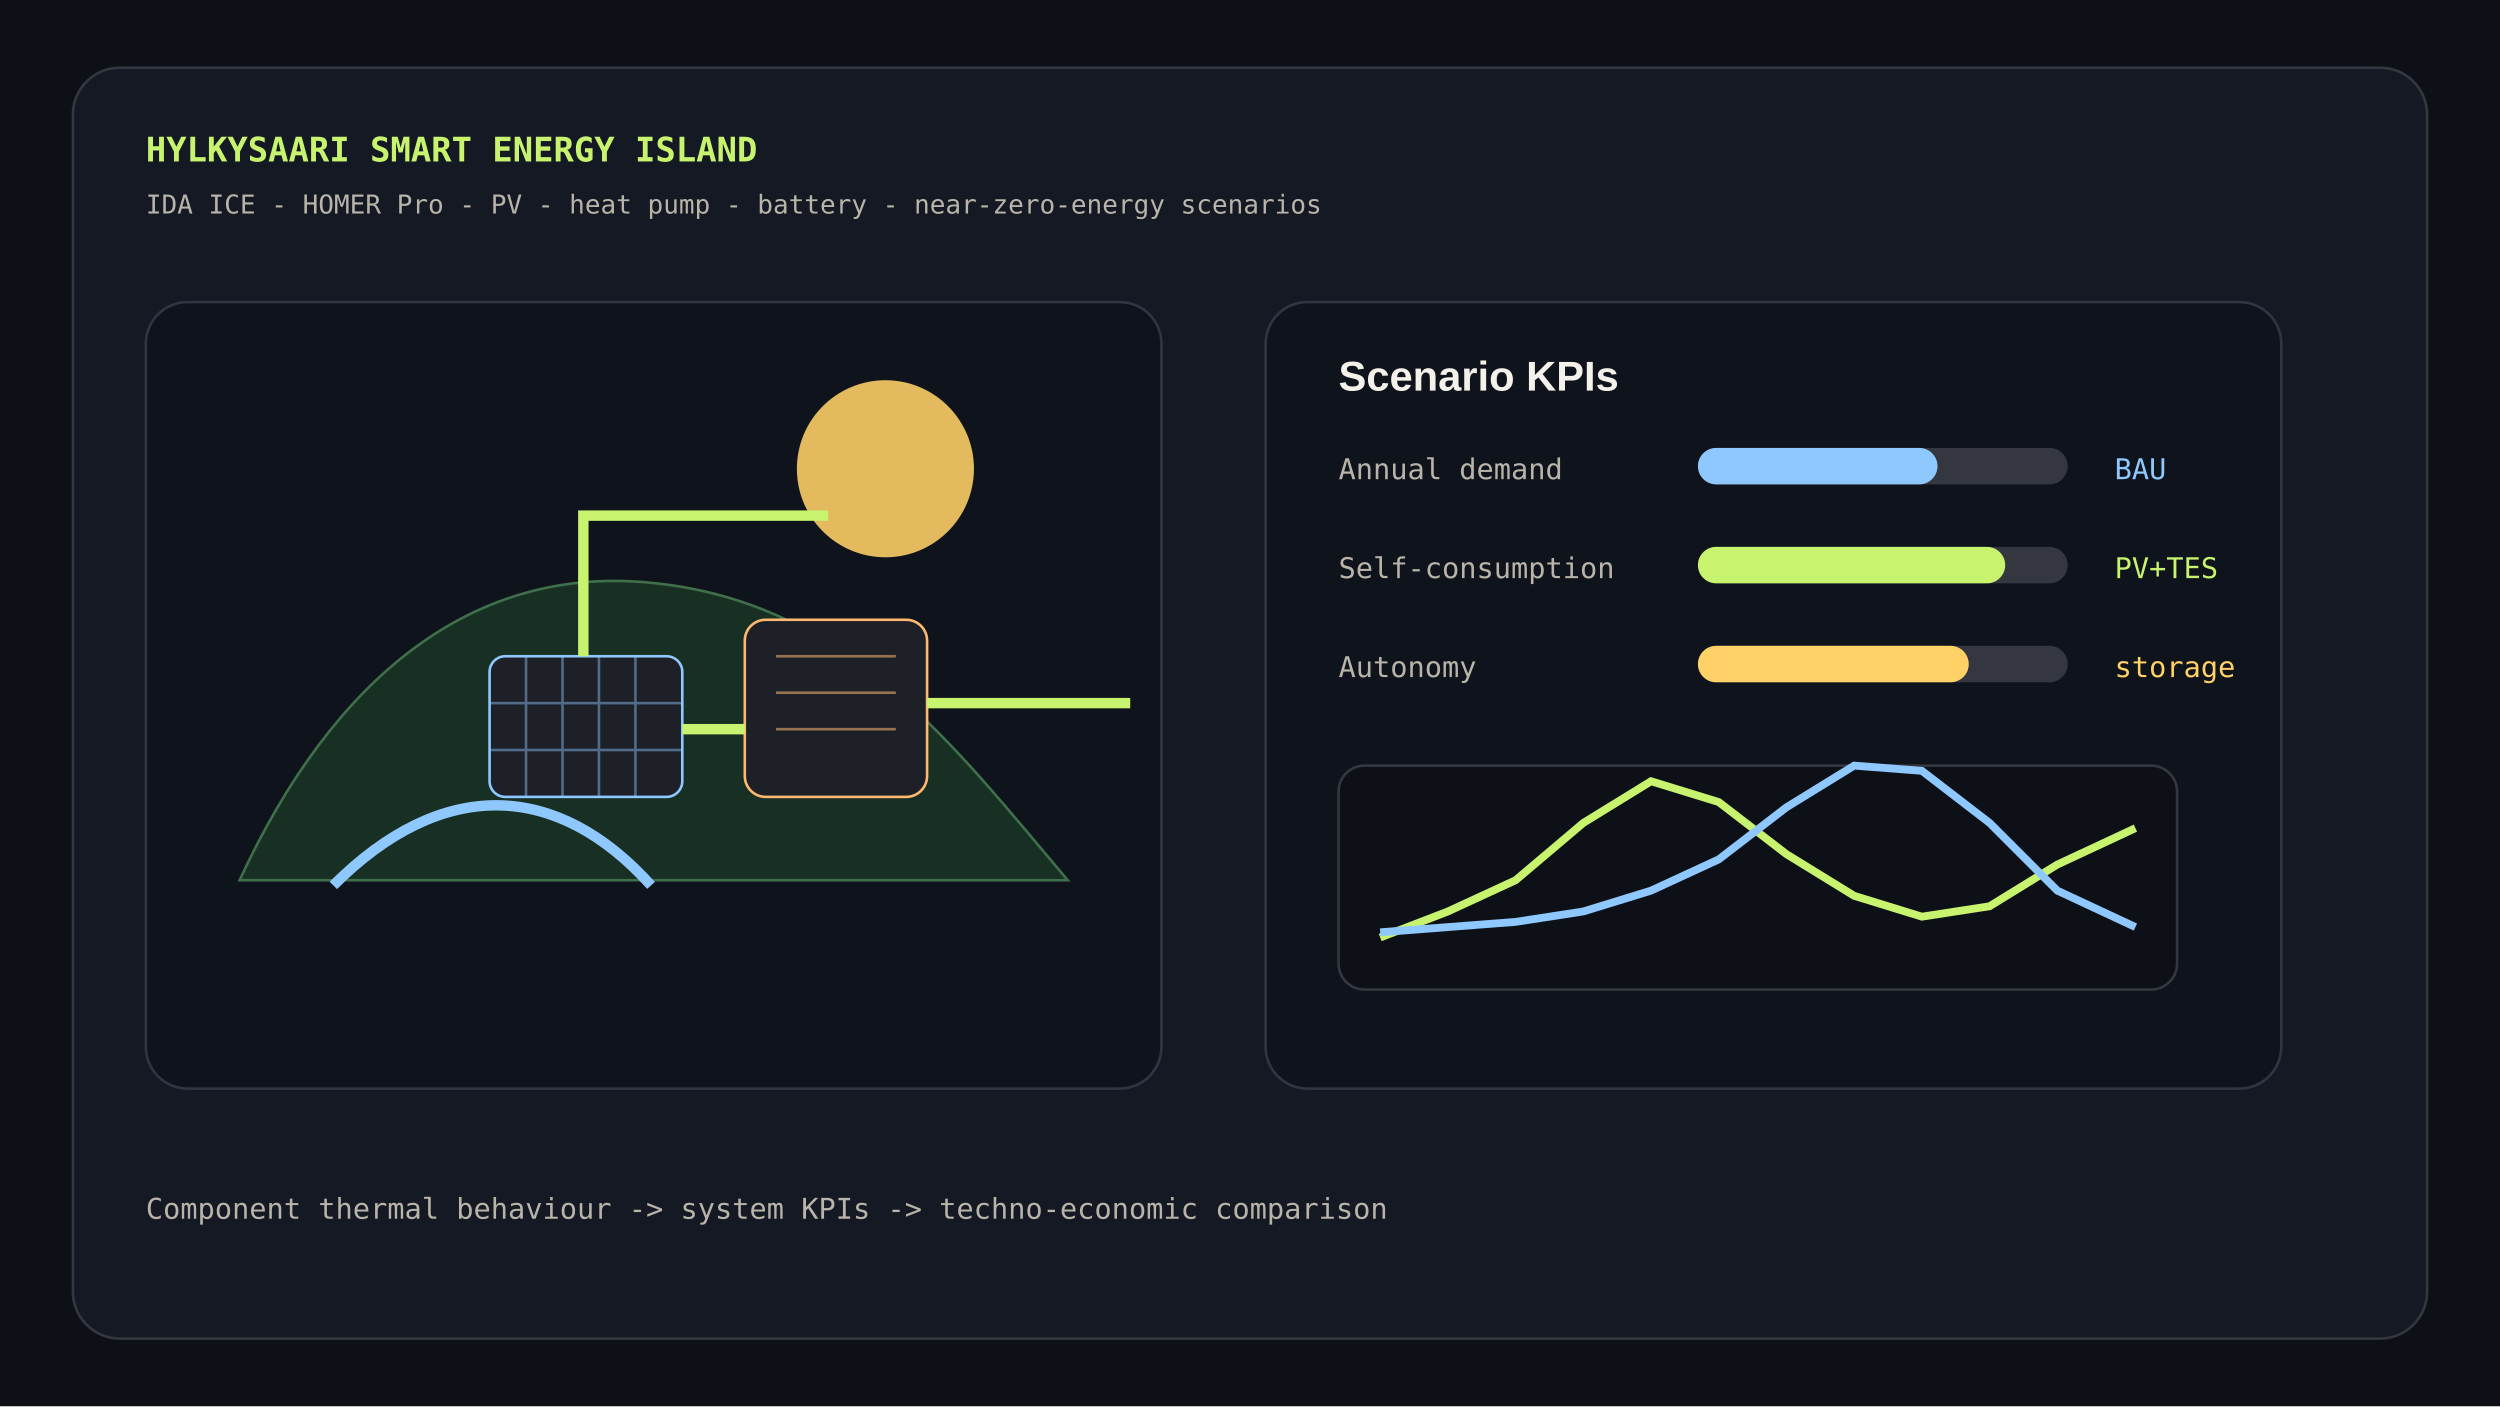
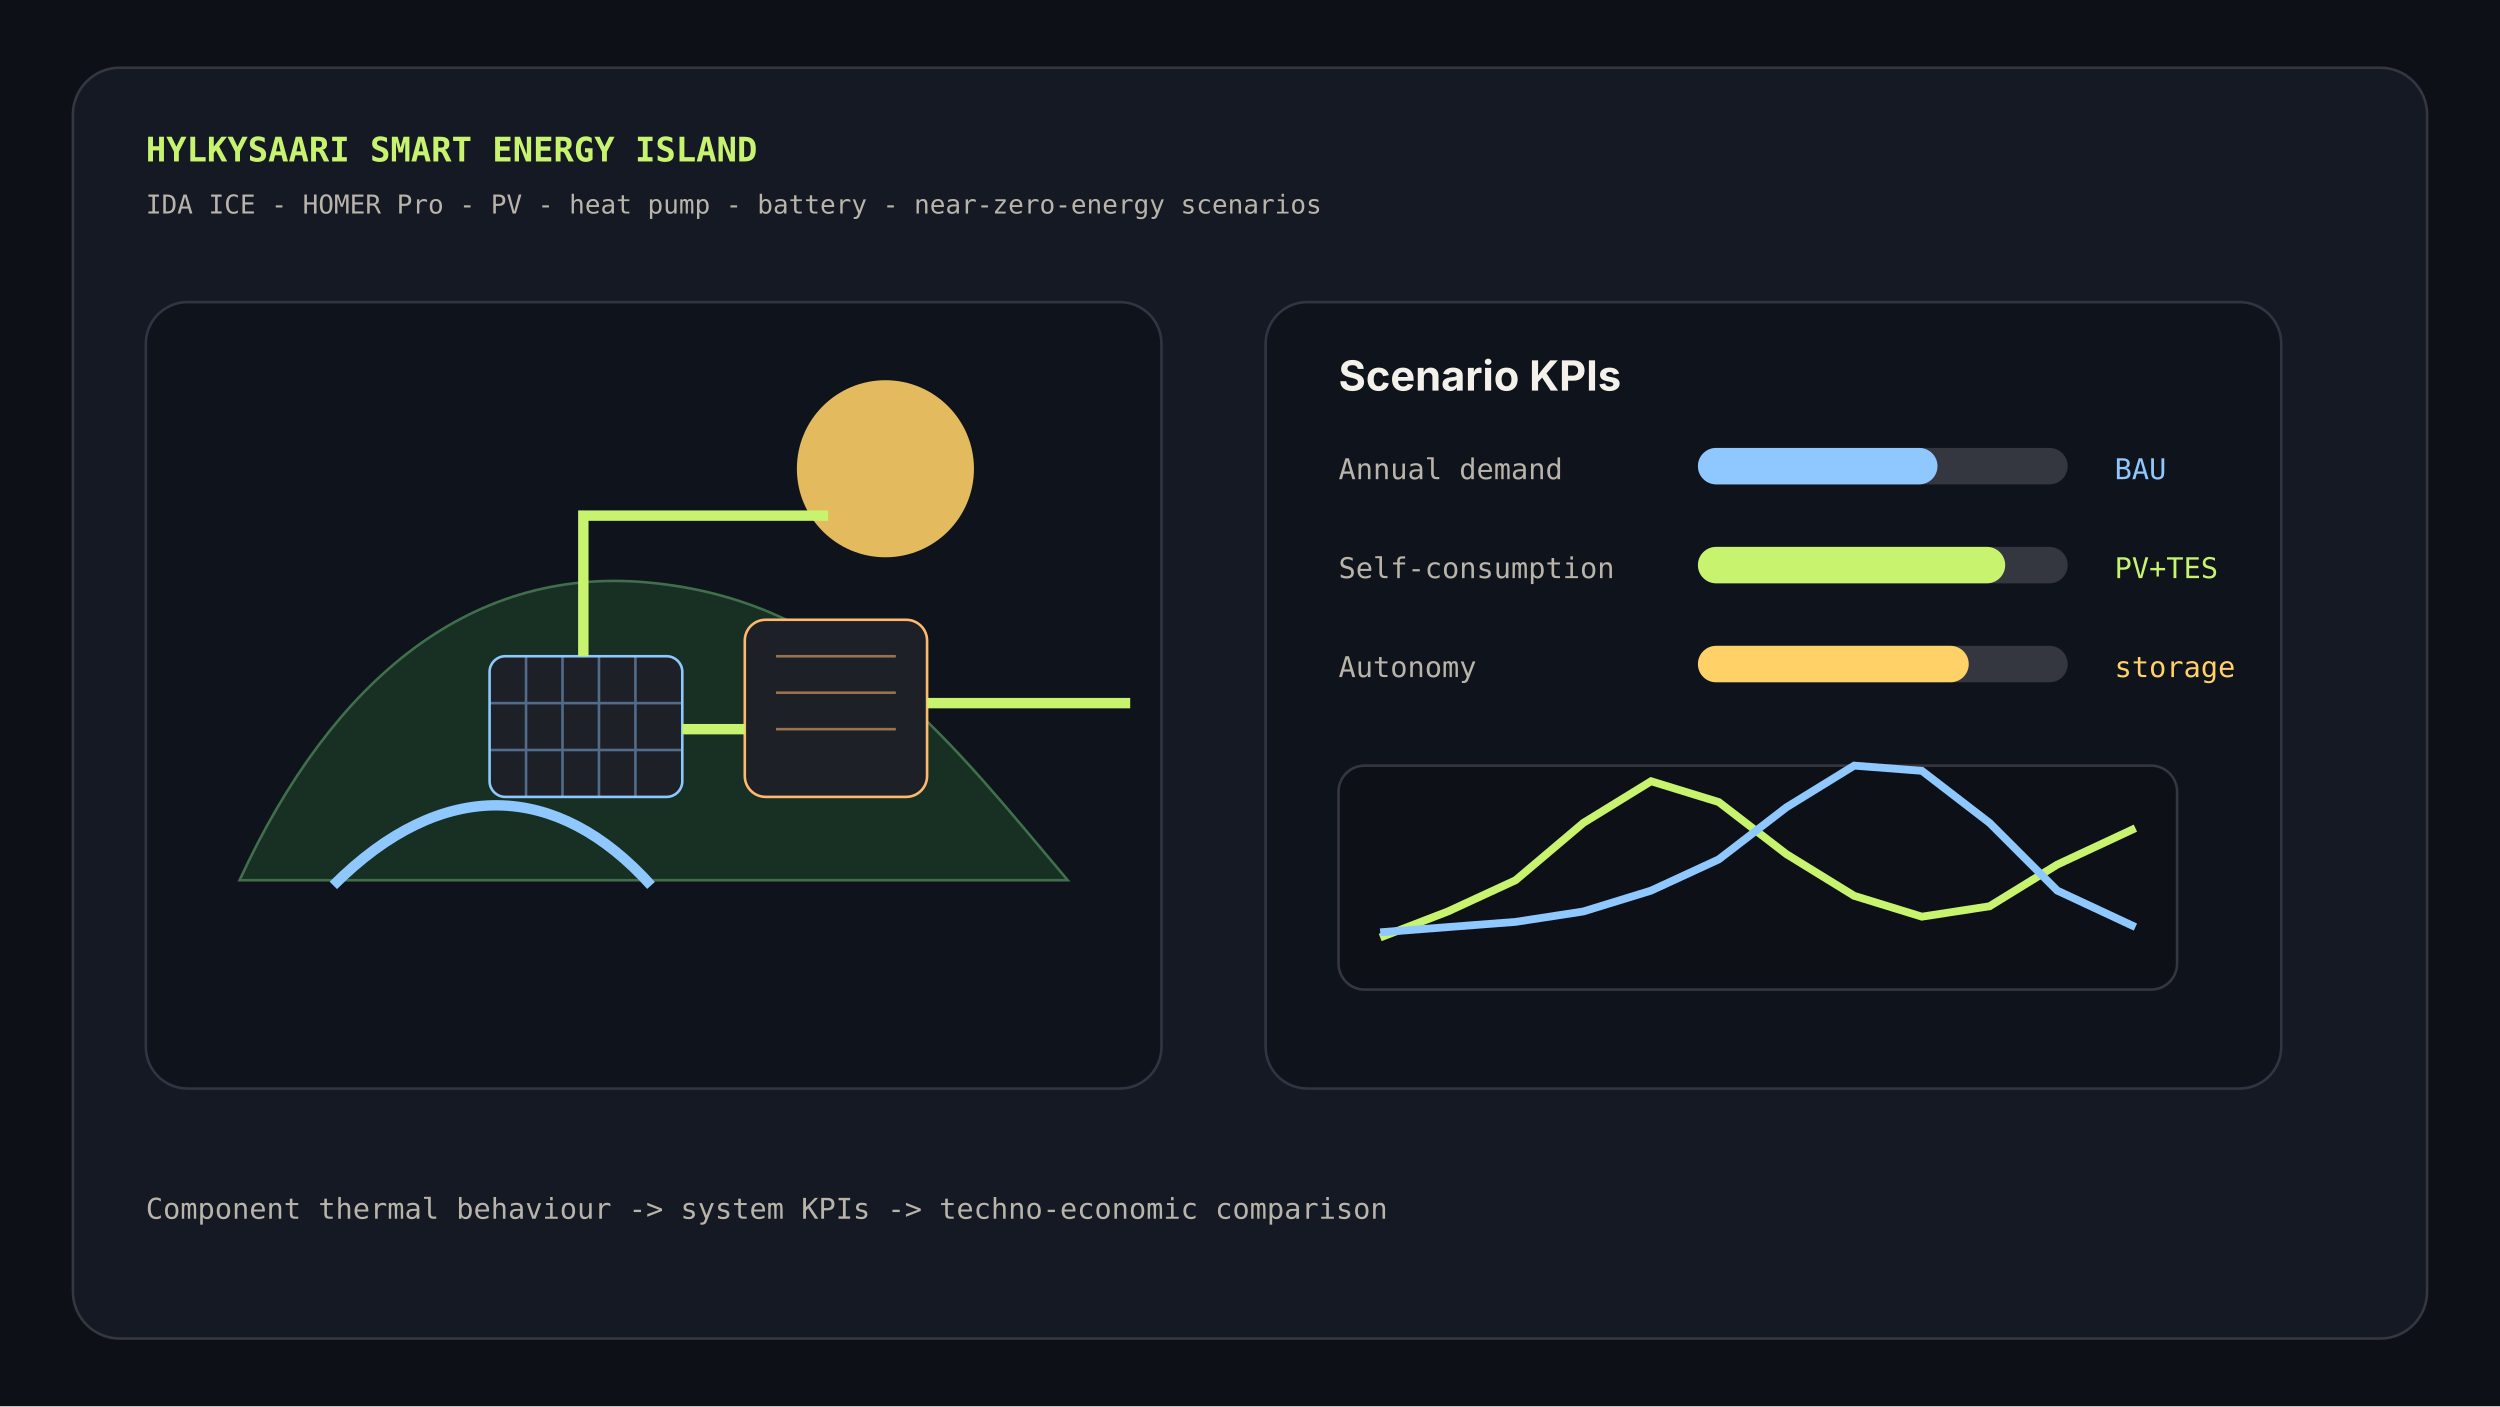
<svg xmlns="http://www.w3.org/2000/svg" viewBox="0 0 960 540" role="img" aria-label="Hylkysaari smart energy island system model">
  <rect width="960" height="540" fill="#0d1016" />
  <rect x="28" y="26" width="904" height="488" rx="18" fill="#141923" stroke="#343640" />
  <text x="56" y="62" fill="#c7f36f" font-family="ui-monospace,monospace" font-size="13" font-weight="700">HYLKYSAARI SMART ENERGY ISLAND</text>
  <text x="56" y="82" fill="#b9b4aa" font-family="ui-monospace,monospace" font-size="10">IDA ICE - HOMER Pro - PV - heat pump - battery - near-zero-energy scenarios</text>
  <rect x="56" y="116" width="390" height="302" rx="16" fill="#0f131b" stroke="#2f3542" />
  <path d="M92 338 C128 260 182 216 252 224 C326 232 366 286 410 338 Z" fill="#183023" stroke="#3f6f4b" />
  <path d="M128 340 C170 298 214 300 250 340" fill="none" stroke="#8ec8ff" stroke-width="4" />
  <rect x="188" y="252" width="74" height="54" rx="6" fill="#1d2027" stroke="#8ec8ff" />
  <path d="M202 252v54M216 252v54M230 252v54M244 252v54M188 270h74M188 288h74" stroke="#8ec8ff" opacity="0.45" />
  <rect x="286" y="238" width="70" height="68" rx="8" fill="#1d2027" stroke="#ffb86f" />
  <path d="M298 252h46M298 266h46M298 280h46" stroke="#ffb86f" opacity="0.55" />
  <circle cx="340" cy="180" r="34" fill="#ffd166" opacity="0.88" />
  <g stroke="#c7f36f" stroke-width="4" fill="none">
    <path d="M356 270h78" />
    <path d="M262 280h24" />
    <path d="M224 252v-54h94" />
  </g>
  <rect x="486" y="116" width="390" height="302" rx="16" fill="#0f131b" stroke="#2f3542" />
-   <text x="514" y="150" fill="#f4f1ea" font-family="IBM Plex Sans,Arial,sans-serif" font-size="16" font-weight="700">Scenario KPIs</text>
+   <text x="514" y="150" fill="#f4f1ea" font-family="Inter,Arial,sans-serif" font-size="16" font-weight="700">Scenario KPIs</text>
  <g font-family="ui-monospace,monospace" font-size="11">
    <text x="514" y="184" fill="#b9b4aa">Annual demand</text>
    <rect x="652" y="172" width="142" height="14" rx="7" fill="#343640" />
    <rect x="652" y="172" width="92" height="14" rx="7" fill="#8ec8ff" />
    <text x="812" y="184" fill="#8ec8ff">BAU</text>
    <text x="514" y="222" fill="#b9b4aa">Self-consumption</text>
    <rect x="652" y="210" width="142" height="14" rx="7" fill="#343640" />
    <rect x="652" y="210" width="118" height="14" rx="7" fill="#c7f36f" />
    <text x="812" y="222" fill="#c7f36f">PV+TES</text>
    <text x="514" y="260" fill="#b9b4aa">Autonomy</text>
    <rect x="652" y="248" width="142" height="14" rx="7" fill="#343640" />
    <rect x="652" y="248" width="104" height="14" rx="7" fill="#ffd166" />
    <text x="812" y="260" fill="#ffd166">storage</text>
  </g>
  <rect x="514" y="294" width="322" height="86" rx="10" fill="#0d1016" stroke="#343640" />
  <polyline points="530,360 556,350 582,338 608,316 634,300 660,308 686,328 712,344 738,352 764,348 790,332 820,318" fill="none" stroke="#c7f36f" stroke-width="3" />
  <polyline points="530,358 556,356 582,354 608,350 634,342 660,330 686,310 712,294 738,296 764,316 790,342 820,356" fill="none" stroke="#8ec8ff" stroke-width="3" />
  <text x="56" y="468" fill="#b9b4aa" font-family="ui-monospace,monospace" font-size="11">Component thermal behaviour -&gt; system KPIs -&gt; techno-economic comparison</text>
</svg>
